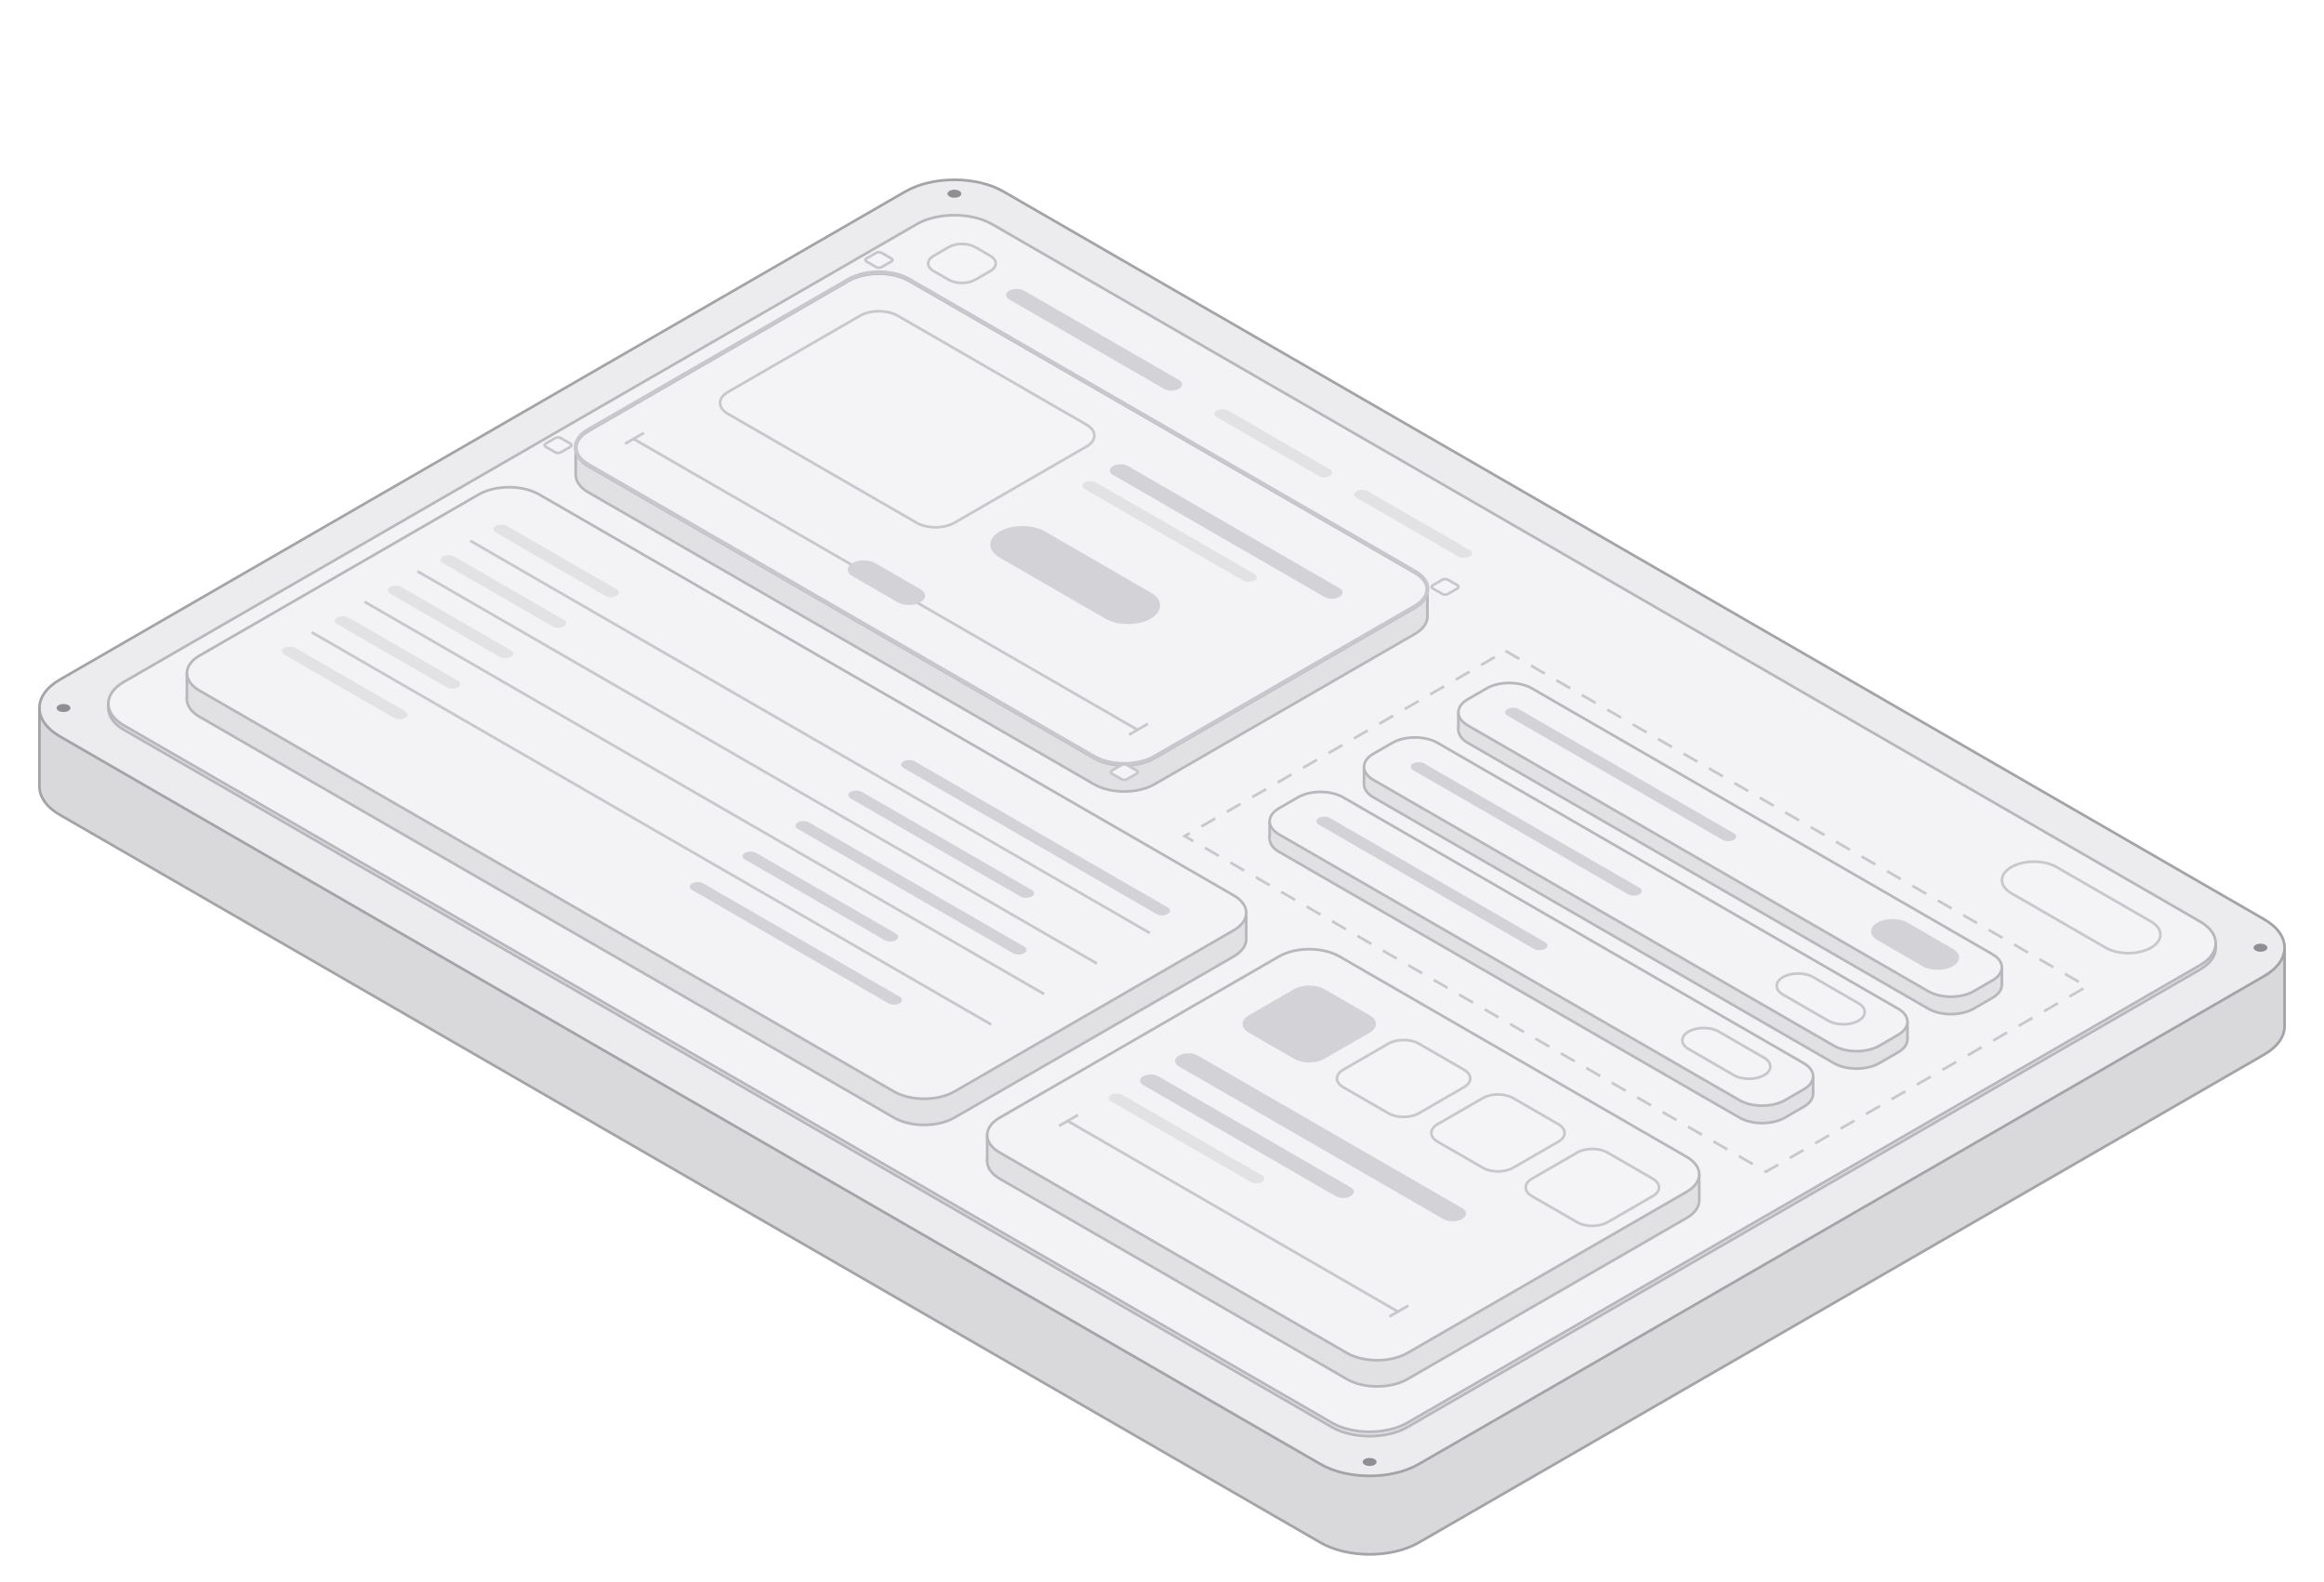
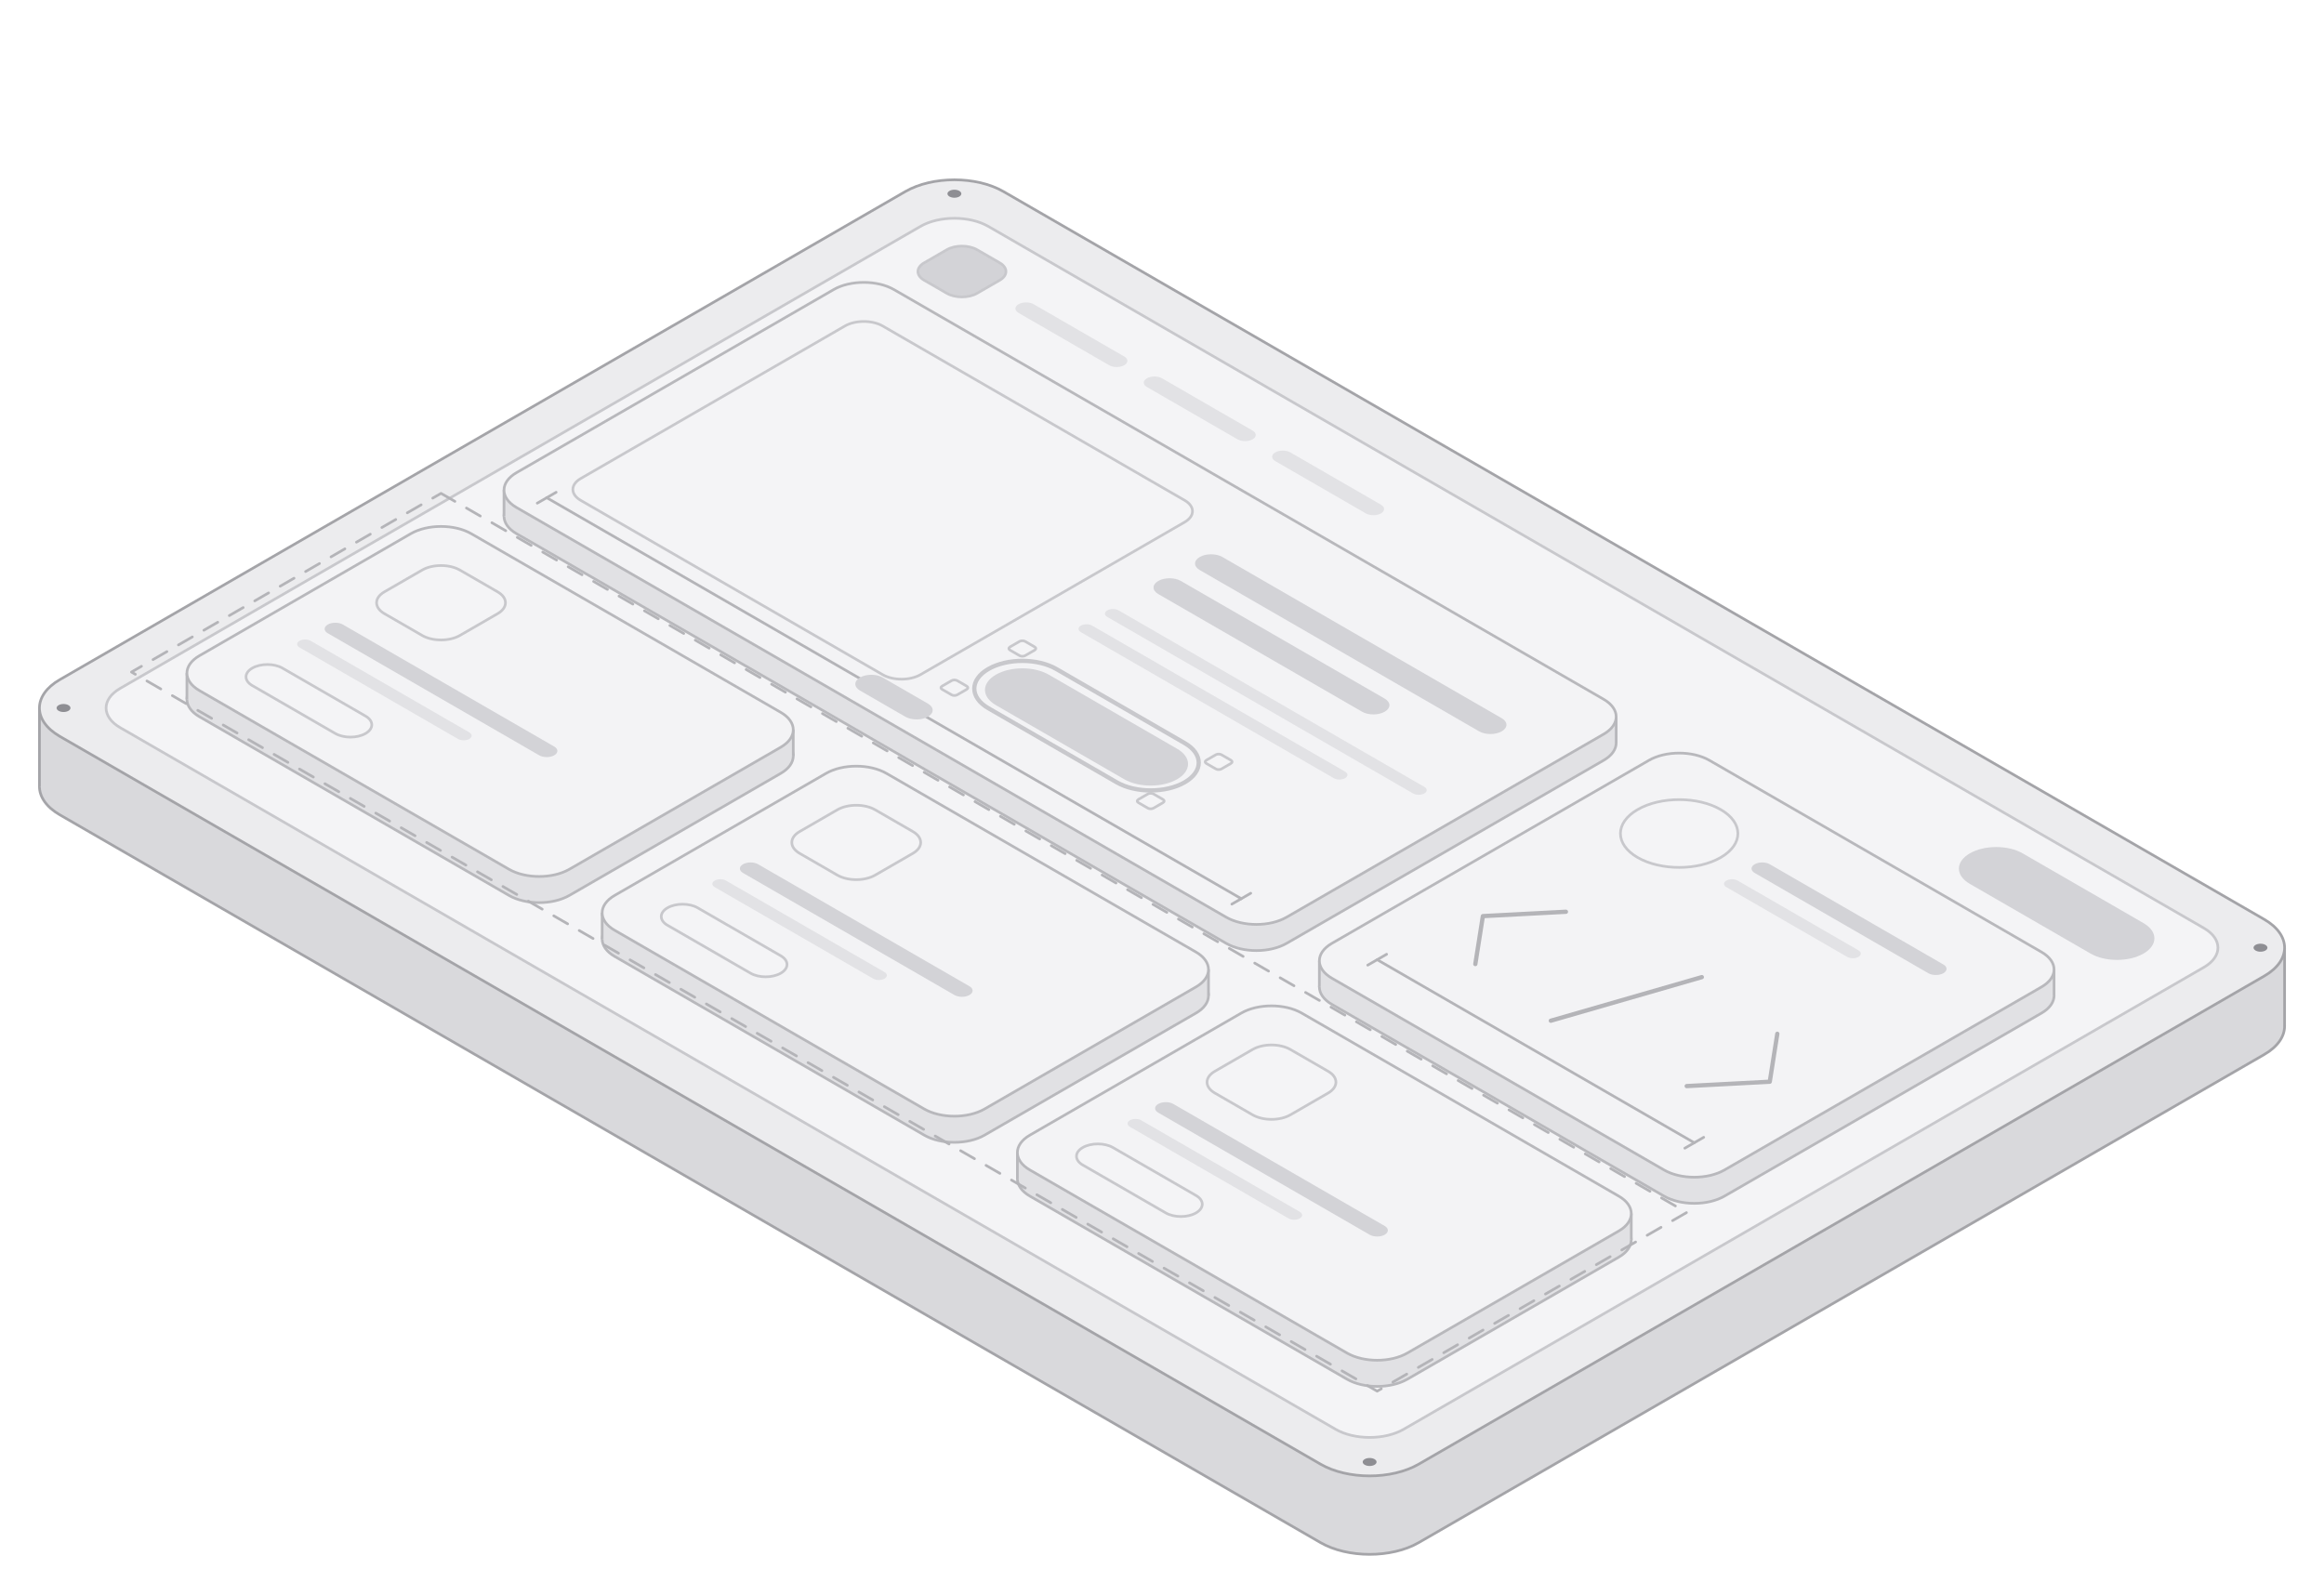
<svg xmlns="http://www.w3.org/2000/svg" viewBox="-435.34 -339.58 870.67 592.61" shape-rendering="geometricPrecision">
-   <style>.l{stroke-width:1px}.l2{stroke-width:1.5px}@media (min-resolution:2dppx){.l{stroke-width:.5px}.l2{stroke-width:1px}}@media (min-resolution:3dppx){.l{stroke-width:.34px}.l2{stroke-width:.67px}}</style>
+   <style>.l{stroke-width:1px}.l2{stroke-width:1.6px}@media (min-resolution:2dppx){.l{stroke-width:.5px}.l2{stroke-width:1px}}@media (min-resolution:3dppx){.l{stroke-width:.34px}.l2{stroke-width:.67px}}</style>
  <g transform="matrix(0.707107,0.408248,-0.707107,0.408248,-77.7817,-249.0315)">
    <rect x="0" y="0" width="720" height="500" rx="26" fill="#d9d9dc" stroke="#a4a4a8" class="l" vector-effect="non-scaling-stroke" />
  </g>
  <path d="M-420.566 -74.301L420.566 15.513L420.566 44.907L-420.566 -44.907Z" fill="#d9d9dc" />
  <path d="M-420.566 -74.301L-420.566 -44.907M420.566 15.513L420.566 44.907" stroke="#a4a4a8" class="l" vector-effect="non-scaling-stroke" />
  <g transform="matrix(0.707107,0.408248,-0.707107,0.408248,-77.7817,-278.4253)">
    <rect x="0" y="0" width="720" height="500" rx="26" fill="#ececee" stroke="#a4a4a8" class="l" vector-effect="non-scaling-stroke" />
  </g>
  <g transform="matrix(0.707107,0.408248,-0.707107,0.408248,-77.7817,-278.4253)">
    <circle cx="14" cy="14" r="2.6" fill="#8e8e93" />
    <circle cx="706" cy="14" r="2.6" fill="#8e8e93" />
    <circle cx="706" cy="486" r="2.6" fill="#8e8e93" />
    <circle cx="14" cy="486" r="2.6" fill="#8e8e93" />
  </g>
  <g transform="matrix(0.707107,0.408248,-0.707107,0.408248,-77.7817,-278.4253)">
-     <rect x="20" y="20" width="680" height="460" rx="20" fill="#e1e1e4" stroke="#b8b8bc" class="l" vector-effect="non-scaling-stroke" />
-   </g>
-   <path d="M-394.767 -75.934L394.767 13.880L394.767 15.513L-394.767 -74.301Z" fill="#e1e1e4" />
-   <path d="M-394.767 -75.934L-394.767 -74.301M394.767 13.880L394.767 15.513" stroke="#b8b8bc" class="l" vector-effect="non-scaling-stroke" />
-   <g transform="matrix(0.707107,0.408248,-0.707107,0.408248,-77.7817,-280.0583)">
-     <rect x="20" y="20" width="680" height="460" rx="20" fill="#f3f3f5" stroke="#b8b8bc" class="l" vector-effect="non-scaling-stroke" />
-   </g>
-   <g transform="matrix(0.707107,0.408248,-0.707107,0.408248,-77.7817,-280.8748)">
-     <rect x="40" y="36" width="22" height="22" rx="7" fill="#f4f4f6" stroke="#c8c8cc" class="l" vector-effect="non-scaling-stroke" />
-   </g>
-   <g transform="matrix(0.707107,0.408248,-0.707107,0.408248,-77.7817,-280.8748)">
-     <rect x="76" y="43" width="90" height="8" rx="4" fill="#d3d3d7" />
-   </g>
-   <g transform="matrix(0.707107,0.408248,-0.707107,0.408248,-77.7817,-280.8748)">
-     <rect x="186" y="44" width="60" height="6" rx="3" fill="#e2e2e5" />
-   </g>
-   <g transform="matrix(0.707107,0.408248,-0.707107,0.408248,-77.7817,-280.8748)">
-     <rect x="260" y="44" width="60" height="6" rx="3" fill="#e2e2e5" />
+     <rect x="20" y="20" width="680" height="460" rx="18" fill="#f4f4f6" stroke="#c8c8cc" class="l" vector-effect="non-scaling-stroke" />
  </g>
  <g transform="matrix(0.707107,0.408248,-0.707107,0.408248,-77.7817,-280.0583)">
-     <rect x="40" y="80" width="300" height="170" rx="16" fill="#e1e1e4" stroke="#b8b8bc" class="l" vector-effect="non-scaling-stroke" />
+     <rect x="40" y="312" width="196" height="144" rx="16" fill="#e1e1e4" stroke="#b8b8bc" class="l" vector-effect="non-scaling-stroke" />
  </g>
-   <path d="M-219.647 -171.464L99.439 -118.392L99.439 -108.594L-219.647 -161.666Z" fill="#e1e1e4" />
-   <path d="M-219.647 -171.464L-219.647 -161.666M99.439 -118.392L99.439 -108.594" stroke="#b8b8bc" class="l" vector-effect="non-scaling-stroke" />
+   <path d="M-365.311 -87.365L-138.149 -66.136L-138.149 -56.338L-365.311 -77.567Z" fill="#e1e1e4" />
+   <path d="M-365.311 -87.365L-365.311 -77.567M-138.149 -66.136L-138.149 -56.338" stroke="#b8b8bc" class="l" vector-effect="non-scaling-stroke" />
  <g transform="matrix(0.707107,0.408248,-0.707107,0.408248,-77.7817,-289.8563)">
-     <rect x="40" y="80" width="300" height="170" rx="16" fill="#f3f3f5" stroke="#b8b8bc" class="l" vector-effect="non-scaling-stroke" />
-   </g>
-   <g transform="matrix(0.707107,0.408248,-0.707107,0.408248,-77.7817,-280.8748)">
-     <rect x="606" y="34" width="74" height="24" rx="12" fill="#f4f4f6" stroke="#c8c8cc" class="l" vector-effect="non-scaling-stroke" />
+     <rect x="40" y="312" width="196" height="144" rx="16" fill="#f3f3f5" stroke="#b8b8bc" class="l" vector-effect="non-scaling-stroke" />
  </g>
  <g transform="matrix(0.707107,0.408248,-0.707107,0.408248,-77.7817,-280.0583)">
-     <rect x="392" y="98" width="268" height="34" rx="12" fill="#e1e1e4" stroke="#b8b8bc" class="l" vector-effect="non-scaling-stroke" />
+     <rect x="40" y="88" width="408" height="200" rx="16" fill="#e1e1e4" stroke="#b8b8bc" class="l" vector-effect="non-scaling-stroke" />
  </g>
-   <path d="M111.037 -72.668L314.642 22.862L314.642 29.394L111.037 -66.136Z" fill="#e1e1e4" />
-   <path d="M111.037 -72.668L111.037 -66.136M314.642 22.862L314.642 29.394" stroke="#b8b8bc" class="l" vector-effect="non-scaling-stroke" />
-   <g transform="matrix(0.707107,0.408248,-0.707107,0.408248,-77.7817,-286.5903)">
-     <rect x="392" y="98" width="268" height="34" rx="12" fill="#f3f3f5" stroke="#b8b8bc" class="l" vector-effect="non-scaling-stroke" />
+   <path d="M-246.517 -155.951L170.149 -71.035L170.149 -61.237L-246.517 -146.153Z" fill="#e1e1e4" />
+   <path d="M-246.517 -155.951L-246.517 -146.153M170.149 -71.035L170.149 -61.237" stroke="#b8b8bc" class="l" vector-effect="non-scaling-stroke" />
+   <g transform="matrix(0.707107,0.408248,-0.707107,0.408248,-77.7817,-289.8563)">
+     <rect x="40" y="88" width="408" height="200" rx="16" fill="#f3f3f5" stroke="#b8b8bc" class="l" vector-effect="non-scaling-stroke" />
  </g>
  <g transform="matrix(0.707107,0.408248,-0.707107,0.408248,-77.7817,-280.0583)">
-     <rect x="392" y="148" width="268" height="34" rx="12" fill="#e1e1e4" stroke="#b8b8bc" class="l" vector-effect="non-scaling-stroke" />
+     <rect x="260" y="312" width="196" height="144" rx="16" fill="#e1e1e4" stroke="#b8b8bc" class="l" vector-effect="non-scaling-stroke" />
  </g>
-   <path d="M75.681 -52.256L279.286 43.274L279.286 49.806L75.681 -45.724Z" fill="#e1e1e4" />
-   <path d="M75.681 -52.256L75.681 -45.724M279.286 43.274L279.286 49.806" stroke="#b8b8bc" class="l" vector-effect="non-scaling-stroke" />
-   <g transform="matrix(0.707107,0.408248,-0.707107,0.408248,-77.7817,-286.5903)">
-     <rect x="392" y="148" width="268" height="34" rx="12" fill="#f3f3f5" stroke="#b8b8bc" class="l" vector-effect="non-scaling-stroke" />
+   <path d="M-209.747 2.449L17.414 23.678L17.414 33.476L-209.747 12.247Z" fill="#e1e1e4" />
+   <path d="M-209.747 2.449L-209.747 12.247M17.414 23.678L17.414 33.476" stroke="#b8b8bc" class="l" vector-effect="non-scaling-stroke" />
+   <g transform="matrix(0.707107,0.408248,-0.707107,0.408248,-77.7817,-289.8563)">
+     <rect x="260" y="312" width="196" height="144" rx="16" fill="#f3f3f5" stroke="#b8b8bc" class="l" vector-effect="non-scaling-stroke" />
  </g>
  <g transform="matrix(0.707107,0.408248,-0.707107,0.408248,-77.7817,-280.0583)">
-     <rect x="392" y="198" width="268" height="34" rx="12" fill="#e1e1e4" stroke="#b8b8bc" class="l" vector-effect="non-scaling-stroke" />
+     <rect x="472" y="88" width="208" height="200" rx="16" fill="#e1e1e4" stroke="#b8b8bc" class="l" vector-effect="non-scaling-stroke" />
  </g>
-   <path d="M40.326 -31.843L243.931 63.687L243.931 70.219L40.326 -25.311Z" fill="#e1e1e4" />
-   <path d="M40.326 -31.843L40.326 -25.311M243.931 63.687L243.931 70.219" stroke="#b8b8bc" class="l" vector-effect="non-scaling-stroke" />
-   <g transform="matrix(0.707107,0.408248,-0.707107,0.408248,-77.7817,-286.5903)">
-     <rect x="392" y="198" width="268" height="34" rx="12" fill="#f3f3f5" stroke="#b8b8bc" class="l" vector-effect="non-scaling-stroke" />
+   <path d="M58.953 20.412L334.198 23.678L334.198 33.476L58.953 30.210Z" fill="#e1e1e4" />
+   <path d="M58.953 20.412L58.953 30.210M334.198 23.678L334.198 33.476" stroke="#b8b8bc" class="l" vector-effect="non-scaling-stroke" />
+   <g transform="matrix(0.707107,0.408248,-0.707107,0.408248,-77.7817,-289.8563)">
+     <rect x="472" y="88" width="208" height="200" rx="16" fill="#f3f3f5" stroke="#b8b8bc" class="l" vector-effect="non-scaling-stroke" />
  </g>
  <g transform="matrix(0.707107,0.408248,-0.707107,0.408248,-77.7817,-280.0583)">
-     <rect x="40" y="276" width="400" height="180" rx="16" fill="#e1e1e4" stroke="#b8b8bc" class="l" vector-effect="non-scaling-stroke" />
+     <rect x="480" y="312" width="200" height="144" rx="16" fill="#e1e1e4" stroke="#b8b8bc" class="l" vector-effect="non-scaling-stroke" />
  </g>
-   <path d="M-365.311 -87.365L31.556 2.449L31.556 12.247L-365.311 -77.567Z" fill="#e1e1e4" />
-   <path d="M-365.311 -87.365L-365.311 -77.567M31.556 2.449L31.556 12.247" stroke="#b8b8bc" class="l" vector-effect="non-scaling-stroke" />
+   <path d="M-54.184 92.264L175.806 115.126L175.806 124.924L-54.184 102.062Z" fill="#e1e1e4" />
+   <path d="M-54.184 92.264L-54.184 102.062M175.806 115.126L175.806 124.924" stroke="#b8b8bc" class="l" vector-effect="non-scaling-stroke" />
  <g transform="matrix(0.707107,0.408248,-0.707107,0.408248,-77.7817,-289.8563)">
-     <rect x="40" y="276" width="400" height="180" rx="16" fill="#f3f3f5" stroke="#b8b8bc" class="l" vector-effect="non-scaling-stroke" />
+     <rect x="480" y="312" width="200" height="144" rx="16" fill="#f3f3f5" stroke="#b8b8bc" class="l" vector-effect="non-scaling-stroke" />
  </g>
-   <g transform="matrix(0.707107,0.408248,-0.707107,0.408248,-77.7817,-280.2216)">
-     <path d="M372 80L680 80L680 250L372 250Z" fill="none" stroke="#c8c8cc" class="l" stroke-dasharray="6 5" vector-effect="non-scaling-stroke" />
+   <g transform="matrix(0.707107,0.408248,-0.707107,0.408248,-77.7817,-280.3033)">
+     <rect x="40" y="36" width="28" height="28" rx="8" fill="#d3d3d7" stroke="#c8c8cc" class="l" vector-effect="non-scaling-stroke" />
  </g>
-   <g transform="matrix(0.707107,0.408248,-0.707107,0.408248,-77.7817,-280.0583)">
-     <rect x="464" y="276" width="216" height="180" rx="16" fill="#e1e1e4" stroke="#b8b8bc" class="l" vector-effect="non-scaling-stroke" />
+   <g transform="matrix(0.707107,0.408248,-0.707107,0.408248,-77.7817,-280.3033)">
+     <rect x="84" y="46" width="56" height="8" rx="4.0" fill="#e2e2e5" />
  </g>
-   <path d="M-65.497 85.732L201.262 100.429L201.262 110.227L-65.497 95.530Z" fill="#e1e1e4" />
-   <path d="M-65.497 85.732L-65.497 95.530M201.262 100.429L201.262 110.227" stroke="#b8b8bc" class="l" vector-effect="non-scaling-stroke" />
-   <g transform="matrix(0.707107,0.408248,-0.707107,0.408248,-77.7817,-289.8563)">
-     <rect x="464" y="276" width="216" height="180" rx="16" fill="#f3f3f5" stroke="#b8b8bc" class="l" vector-effect="non-scaling-stroke" />
+   <g transform="matrix(0.707107,0.408248,-0.707107,0.408248,-77.7817,-280.3033)">
+     <rect x="152" y="46" width="56" height="8" rx="4.0" fill="#e2e2e5" />
  </g>
-   <g transform="matrix(0.707107,0.408248,-0.707107,0.408248,-77.7817,-287.4068)">
-     <rect x="408" y="112" width="120" height="6" rx="3" fill="#d3d3d7" />
+   <g transform="matrix(0.707107,0.408248,-0.707107,0.408248,-77.7817,-280.3033)">
+     <rect x="220" y="46" width="56" height="8" rx="4.0" fill="#e2e2e5" />
  </g>
-   <g transform="matrix(0.707107,0.408248,-0.707107,0.408248,-77.7817,-287.4068)">
-     <rect x="408" y="162" width="120" height="6" rx="3" fill="#d3d3d7" />
+   <g transform="matrix(0.707107,0.408248,-0.707107,0.408248,-77.7817,-280.3033)">
+     <rect x="588" y="36" width="92" height="28" rx="14" fill="#d3d3d7" />
  </g>
-   <g transform="matrix(0.707107,0.408248,-0.707107,0.408248,-77.7817,-287.4068)">
-     <rect x="408" y="212" width="120" height="6" rx="3" fill="#d3d3d7" />
+   <g transform="matrix(0.707107,0.408248,-0.707107,0.408248,-77.7817,-290.1012)">
+     <rect x="60" y="332" width="40" height="40" rx="10" fill="#f4f4f6" stroke="#c8c8cc" class="l" vector-effect="non-scaling-stroke" />
  </g>
-   <g transform="matrix(0.707107,0.408248,-0.707107,0.408248,-77.7817,-287.4068)">
-     <rect x="604" y="107" width="40" height="16" rx="8" fill="#d3d3d7" />
+   <g transform="matrix(0.707107,0.408248,-0.707107,0.408248,-77.7817,-290.1012)">
+     <rect x="60" y="108" width="180" height="160" rx="10" fill="#f4f4f6" stroke="#c8c8cc" class="l" vector-effect="non-scaling-stroke" />
  </g>
-   <g transform="matrix(0.707107,0.408248,-0.707107,0.408248,-77.7817,-287.4068)">
-     <rect x="604" y="157" width="40" height="16" rx="8" fill="#f4f4f6" stroke="#c8c8cc" class="l" vector-effect="non-scaling-stroke" />
+   <g transform="matrix(0.707107,0.408248,-0.707107,0.408248,-77.7817,-290.1012)">
+     <rect x="260" y="146" width="120" height="12" rx="6.0" fill="#d3d3d7" />
  </g>
-   <g transform="matrix(0.707107,0.408248,-0.707107,0.408248,-77.7817,-287.4068)">
-     <rect x="604" y="207" width="40" height="16" rx="8" fill="#f4f4f6" stroke="#c8c8cc" class="l" vector-effect="non-scaling-stroke" />
+   <g transform="matrix(0.707107,0.408248,-0.707107,0.408248,-77.7817,-290.1012)">
+     <rect x="260" y="124" width="160" height="12" rx="6.0" fill="#d3d3d7" />
  </g>
-   <g transform="matrix(0.707107,0.408248,-0.707107,0.408248,-77.7817,-290.3462)">
-     <rect x="40" y="80" width="300" height="170" rx="16" fill="none" stroke="#c8c8cc" class="l2" vector-effect="non-scaling-stroke" />
+   <g transform="matrix(0.707107,0.408248,-0.707107,0.408248,-77.7817,-290.1012)">
+     <rect x="60" y="404" width="90" height="6" rx="3.0" fill="#e2e2e5" />
+   </g>
+   <g transform="matrix(0.707107,0.408248,-0.707107,0.408248,-77.7817,-290.1012)">
+     <rect x="60" y="424" width="60" height="16" rx="8" fill="#f4f4f6" stroke="#c8c8cc" class="l" vector-effect="non-scaling-stroke" />
+   </g>
+   <g transform="matrix(0.707107,0.408248,-0.707107,0.408248,-77.7817,-290.1012)">
+     <rect x="60" y="388" width="120" height="8" rx="4.0" fill="#d3d3d7" />
+   </g>
+   <g transform="matrix(0.707107,0.408248,-0.707107,0.408248,-77.7817,-290.1012)">
+     <rect x="260" y="190" width="140" height="6" rx="3.0" fill="#e2e2e5" />
+   </g>
+   <g transform="matrix(0.707107,0.408248,-0.707107,0.408248,-77.7817,-290.1012)">
+     <rect x="260" y="224" width="96" height="28" rx="14" fill="#d3d3d7" />
+   </g>
+   <g transform="matrix(0.707107,0.408248,-0.707107,0.408248,-77.7817,-290.1012)">
+     <rect x="260" y="176" width="168" height="6" rx="3.0" fill="#e2e2e5" />
+   </g>
+   <g transform="matrix(0.707107,0.408248,-0.707107,0.408248,-77.7817,-290.1012)">
+     <rect x="280" y="332" width="40" height="40" rx="10" fill="#f4f4f6" stroke="#c8c8cc" class="l" vector-effect="non-scaling-stroke" />
+   </g>
+   <g transform="matrix(0.707107,0.408248,-0.707107,0.408248,-77.7817,-290.1012)">
+     <rect x="548" y="136" width="70" height="6" rx="3.0" fill="#e2e2e5" />
+   </g>
+   <g transform="matrix(0.707107,0.408248,-0.707107,0.408248,-77.7817,-290.1012)">
+     <rect x="548" y="120" width="100" height="8" rx="4.0" fill="#d3d3d7" />
+   </g>
+   <g transform="matrix(0.707107,0.408248,-0.707107,0.408248,-77.7817,-290.1012)">
+     <rect x="280" y="404" width="90" height="6" rx="3.0" fill="#e2e2e5" />
+   </g>
+   <g transform="matrix(0.707107,0.408248,-0.707107,0.408248,-77.7817,-290.1012)">
+     <rect x="280" y="424" width="60" height="16" rx="8" fill="#f4f4f6" stroke="#c8c8cc" class="l" vector-effect="non-scaling-stroke" />
+   </g>
+   <g transform="matrix(0.707107,0.408248,-0.707107,0.408248,-77.7817,-290.1012)">
+     <rect x="280" y="388" width="120" height="8" rx="4.0" fill="#d3d3d7" />
+   </g>
+   <g transform="matrix(0.707107,0.408248,-0.707107,0.408248,-77.7817,-290.1012)">
+     <rect x="500" y="332" width="40" height="40" rx="10" fill="#f4f4f6" stroke="#c8c8cc" class="l" vector-effect="non-scaling-stroke" />
+   </g>
+   <g transform="matrix(0.707107,0.408248,-0.707107,0.408248,-77.7817,-290.1012)">
+     <rect x="500" y="404" width="90" height="6" rx="3.0" fill="#e2e2e5" />
+   </g>
+   <g transform="matrix(0.707107,0.408248,-0.707107,0.408248,-77.7817,-290.1012)">
+     <rect x="500" y="424" width="60" height="16" rx="8" fill="#f4f4f6" stroke="#c8c8cc" class="l" vector-effect="non-scaling-stroke" />
+   </g>
+   <g transform="matrix(0.707107,0.408248,-0.707107,0.408248,-77.7817,-290.1012)">
+     <rect x="500" y="388" width="120" height="8" rx="4.0" fill="#d3d3d7" />
+   </g>
+   <g transform="matrix(0.707107,0.408248,-0.707107,0.408248,-77.7817,-290.2645)">
+     <path d="M60 271L60 281" fill="none" stroke="#b4b4b8" class="l" stroke-linejoin="round" stroke-linecap="round" vector-effect="non-scaling-stroke" />
+   </g>
+   <g transform="matrix(0.707107,0.408248,-0.707107,0.408248,-77.7817,-290.1829)">
+     <circle cx="514" cy="130" r="22" fill="#f4f4f6" stroke="#c8c8cc" class="l" vector-effect="non-scaling-stroke" />
+   </g>
+   <g transform="matrix(0.707107,0.408248,-0.707107,0.408248,-77.7817,-290.2645)">
+     <path d="M60 276L428 276" fill="none" stroke="#b4b4b8" class="l" stroke-linejoin="round" stroke-linecap="round" vector-effect="non-scaling-stroke" />
+   </g>
+   <g transform="matrix(0.707107,0.408248,-0.707107,0.408248,-77.7817,-290.2645)">
+     <path d="M428 271L428 281" fill="none" stroke="#b4b4b8" class="l" stroke-linejoin="round" stroke-linecap="round" vector-effect="non-scaling-stroke" />
+   </g>
+   <g transform="matrix(0.707107,0.408248,-0.707107,0.408248,-77.7817,-290.2645)">
+     <path d="M520 196L500 220L520 244" fill="none" stroke="#b4b4b8" class="l2" stroke-linejoin="round" stroke-linecap="round" vector-effect="non-scaling-stroke" />
+   </g>
+   <g transform="matrix(0.707107,0.408248,-0.707107,0.408248,-77.7817,-290.2645)">
+     <path d="M492 263L492 273" fill="none" stroke="#b4b4b8" class="l" stroke-linejoin="round" stroke-linecap="round" vector-effect="non-scaling-stroke" />
+   </g>
+   <g transform="matrix(0.707107,0.408248,-0.707107,0.408248,-77.7817,-290.2645)">
+     <path d="M586 190L566 250" fill="none" stroke="#b4b4b8" class="l2" stroke-linejoin="round" stroke-linecap="round" vector-effect="non-scaling-stroke" />
+   </g>
+   <g transform="matrix(0.707107,0.408248,-0.707107,0.408248,-77.7817,-290.2645)">
+     <path d="M632 196L652 220L632 244" fill="none" stroke="#b4b4b8" class="l2" stroke-linejoin="round" stroke-linecap="round" vector-effect="non-scaling-stroke" />
+   </g>
+   <g transform="matrix(0.707107,0.408248,-0.707107,0.408248,-77.7817,-290.2645)">
+     <path d="M492 268L660 268" fill="none" stroke="#b4b4b8" class="l" stroke-linejoin="round" stroke-linecap="round" vector-effect="non-scaling-stroke" />
+   </g>
+   <g transform="matrix(0.707107,0.408248,-0.707107,0.408248,-77.7817,-290.2645)">
+     <path d="M660 263L660 273" fill="none" stroke="#b4b4b8" class="l" stroke-linejoin="round" stroke-linecap="round" vector-effect="non-scaling-stroke" />
+   </g>
+   <g transform="matrix(0.707107,0.408248,-0.707107,0.408248,-77.7817,-290.2645)">
+     <path d="M30 302L690 302L690 466L30 466Z" fill="none" stroke="#b4b4b8" class="l" stroke-linejoin="round" stroke-linecap="round" stroke-dasharray="6 5" vector-effect="non-scaling-stroke" />
+   </g>
+   <g transform="matrix(0.707107,0.408248,-0.707107,0.408248,-77.7817,-290.5911)">
+     <rect x="256" y="220" width="104" height="36" rx="18" fill="none" stroke="#c8c8cc" class="l2" vector-effect="non-scaling-stroke" />
  </g>
  <g transform="matrix(0.707107,0.408248,-0.707107,0.408248,-77.7817,-290.6728)">
-     <path d="M56.5 221L56.5 231" stroke="#c8c8cc" class="l" vector-effect="non-scaling-stroke" />
+     <rect x="226" y="270" width="36" height="12" rx="6" fill="#d3d3d7" />
  </g>
-   <g transform="matrix(0.707107,0.408248,-0.707107,0.408248,-77.7817,-290.6728)">
-     <rect x="60" y="100" width="120" height="90" rx="10" fill="#f4f4f6" stroke="#c8c8cc" class="l" vector-effect="non-scaling-stroke" />
+   <g transform="matrix(0.707107,0.408248,-0.707107,0.408248,-77.7817,-290.9177)">
+     <rect x="252" y="216" width="8" height="8" rx="1.5" fill="#f4f4f6" stroke="#c8c8cc" class="l" vector-effect="non-scaling-stroke" />
  </g>
-   <g transform="matrix(0.707107,0.408248,-0.707107,0.408248,-77.7817,-290.6728)">
-     <rect x="196" y="124" width="90" height="6" rx="3" fill="#e2e2e5" />
+   <g transform="matrix(0.707107,0.408248,-0.707107,0.408248,-77.7817,-290.9177)">
+     <rect x="252" y="252" width="8" height="8" rx="1.5" fill="#f4f4f6" stroke="#c8c8cc" class="l" vector-effect="non-scaling-stroke" />
  </g>
-   <g transform="matrix(0.707107,0.408248,-0.707107,0.408248,-77.7817,-290.6728)">
-     <rect x="60" y="300" width="64" height="6" rx="3" fill="#e2e2e5" />
+   <g transform="matrix(0.707107,0.408248,-0.707107,0.408248,-77.7817,-290.9177)">
+     <rect x="356" y="216" width="8" height="8" rx="1.5" fill="#f4f4f6" stroke="#c8c8cc" class="l" vector-effect="non-scaling-stroke" />
  </g>
-   <g transform="matrix(0.707107,0.408248,-0.707107,0.408248,-77.7817,-290.6728)">
-     <rect x="196" y="108" width="120" height="8" rx="4" fill="#d3d3d7" />
-   </g>
-   <g transform="matrix(0.707107,0.408248,-0.707107,0.408248,-77.7817,-290.6728)">
-     <rect x="60" y="328" width="64" height="6" rx="3" fill="#e2e2e5" />
-   </g>
-   <g transform="matrix(0.707107,0.408248,-0.707107,0.408248,-77.7817,-290.6728)">
-     <rect x="196" y="160" width="80" height="24" rx="12" fill="#d3d3d7" />
-   </g>
-   <g transform="matrix(0.707107,0.408248,-0.707107,0.408248,-77.7817,-290.6728)">
-     <rect x="60" y="356" width="64" height="6" rx="3" fill="#e2e2e5" />
-   </g>
-   <g transform="matrix(0.707107,0.408248,-0.707107,0.408248,-77.7817,-290.6728)">
-     <rect x="60" y="384" width="64" height="6" rx="3" fill="#e2e2e5" />
-   </g>
-   <g transform="matrix(0.707107,0.408248,-0.707107,0.408248,-77.7817,-290.6728)">
-     <rect x="60" y="412" width="64" height="6" rx="3" fill="#e2e2e5" />
-   </g>
-   <g transform="matrix(0.707107,0.408248,-0.707107,0.408248,-77.7817,-290.6728)">
-     <path d="M56 226.5L324 226.5" stroke="#c8c8cc" class="l" vector-effect="non-scaling-stroke" />
-   </g>
-   <g transform="matrix(0.707107,0.408248,-0.707107,0.408248,-77.7817,-290.6728)">
-     <path d="M323.5 221L323.5 231" stroke="#c8c8cc" class="l" vector-effect="non-scaling-stroke" />
-   </g>
-   <g transform="matrix(0.707107,0.408248,-0.707107,0.408248,-77.7817,-290.6728)">
-     <rect x="276" y="328" width="96" height="6" rx="3" fill="#d3d3d7" />
-   </g>
-   <g transform="matrix(0.707107,0.408248,-0.707107,0.408248,-77.7817,-290.6728)">
-     <rect x="276" y="300" width="140" height="6" rx="3" fill="#d3d3d7" />
-   </g>
-   <g transform="matrix(0.707107,0.408248,-0.707107,0.408248,-77.7817,-290.6728)">
-     <path d="M60 316.5L420 316.5" stroke="#c8c8cc" class="l" vector-effect="non-scaling-stroke" />
-   </g>
-   <g transform="matrix(0.707107,0.408248,-0.707107,0.408248,-77.7817,-290.6728)">
-     <rect x="276" y="384" width="80" height="6" rx="3" fill="#d3d3d7" />
-   </g>
-   <g transform="matrix(0.707107,0.408248,-0.707107,0.408248,-77.7817,-290.6728)">
-     <rect x="276" y="356" width="120" height="6" rx="3" fill="#d3d3d7" />
-   </g>
-   <g transform="matrix(0.707107,0.408248,-0.707107,0.408248,-77.7817,-290.6728)">
-     <path d="M60 344.5L420 344.5" stroke="#c8c8cc" class="l" vector-effect="non-scaling-stroke" />
-   </g>
-   <g transform="matrix(0.707107,0.408248,-0.707107,0.408248,-77.7817,-290.6728)">
-     <path d="M60 372.5L420 372.5" stroke="#c8c8cc" class="l" vector-effect="non-scaling-stroke" />
-   </g>
-   <g transform="matrix(0.707107,0.408248,-0.707107,0.408248,-77.7817,-290.6728)">
-     <rect x="276" y="412" width="110" height="6" rx="3" fill="#d3d3d7" />
-   </g>
-   <g transform="matrix(0.707107,0.408248,-0.707107,0.408248,-77.7817,-290.6728)">
-     <path d="M60 400.5L420 400.5" stroke="#c8c8cc" class="l" vector-effect="non-scaling-stroke" />
-   </g>
-   <g transform="matrix(0.707107,0.408248,-0.707107,0.408248,-77.7817,-290.6728)">
-     <rect x="484" y="296" width="40" height="40" rx="8" fill="#d3d3d7" />
-   </g>
-   <g transform="matrix(0.707107,0.408248,-0.707107,0.408248,-77.7817,-290.6728)">
-     <rect x="534" y="296" width="40" height="40" rx="8" fill="#f4f4f6" stroke="#c8c8cc" class="l" vector-effect="non-scaling-stroke" />
-   </g>
-   <g transform="matrix(0.707107,0.408248,-0.707107,0.408248,-77.7817,-290.6728)">
-     <path d="M484.5 419L484.5 429" stroke="#c8c8cc" class="l" vector-effect="non-scaling-stroke" />
-   </g>
-   <g transform="matrix(0.707107,0.408248,-0.707107,0.408248,-77.7817,-290.6728)">
-     <rect x="584" y="296" width="40" height="40" rx="8" fill="#f4f4f6" stroke="#c8c8cc" class="l" vector-effect="non-scaling-stroke" />
-   </g>
-   <g transform="matrix(0.707107,0.408248,-0.707107,0.408248,-77.7817,-290.6728)">
-     <rect x="484" y="398" width="80" height="6" rx="3" fill="#e2e2e5" />
-   </g>
-   <g transform="matrix(0.707107,0.408248,-0.707107,0.408248,-77.7817,-290.6728)">
-     <rect x="484" y="380" width="110" height="8" rx="4" fill="#d3d3d7" />
-   </g>
-   <g transform="matrix(0.707107,0.408248,-0.707107,0.408248,-77.7817,-290.6728)">
-     <rect x="484" y="360" width="150" height="10" rx="5" fill="#d3d3d7" />
-   </g>
-   <g transform="matrix(0.707107,0.408248,-0.707107,0.408248,-77.7817,-290.6728)">
-     <rect x="634" y="296" width="40" height="40" rx="8" fill="#f4f4f6" stroke="#c8c8cc" class="l" vector-effect="non-scaling-stroke" />
-   </g>
-   <g transform="matrix(0.707107,0.408248,-0.707107,0.408248,-77.7817,-290.6728)">
-     <path d="M484 424.5L660 424.5" stroke="#c8c8cc" class="l" vector-effect="non-scaling-stroke" />
-   </g>
-   <g transform="matrix(0.707107,0.408248,-0.707107,0.408248,-77.7817,-290.6728)">
-     <path d="M659.5 419L659.5 429" stroke="#c8c8cc" class="l" vector-effect="non-scaling-stroke" />
-   </g>
-   <g transform="matrix(0.707107,0.408248,-0.707107,0.408248,-77.7817,-291.081)">
-     <rect x="172" y="220" width="36" height="12" rx="6" fill="#d3d3d7" />
-   </g>
-   <g transform="matrix(0.707107,0.408248,-0.707107,0.408248,-77.7817,-291.1627)">
-     <rect x="36" y="76" width="8" height="8" rx="1.5" fill="#f4f4f6" stroke="#c8c8cc" class="l" vector-effect="non-scaling-stroke" />
-   </g>
-   <g transform="matrix(0.707107,0.408248,-0.707107,0.408248,-77.7817,-291.1627)">
-     <rect x="36" y="246" width="8" height="8" rx="1.5" fill="#f4f4f6" stroke="#c8c8cc" class="l" vector-effect="non-scaling-stroke" />
-   </g>
-   <g transform="matrix(0.707107,0.408248,-0.707107,0.408248,-77.7817,-291.1627)">
-     <rect x="336" y="76" width="8" height="8" rx="1.5" fill="#f4f4f6" stroke="#c8c8cc" class="l" vector-effect="non-scaling-stroke" />
-   </g>
-   <g transform="matrix(0.707107,0.408248,-0.707107,0.408248,-77.7817,-291.1627)">
-     <rect x="336" y="246" width="8" height="8" rx="1.5" fill="#f4f4f6" stroke="#c8c8cc" class="l" vector-effect="non-scaling-stroke" />
+   <g transform="matrix(0.707107,0.408248,-0.707107,0.408248,-77.7817,-290.9177)">
+     <rect x="356" y="252" width="8" height="8" rx="1.5" fill="#f4f4f6" stroke="#c8c8cc" class="l" vector-effect="non-scaling-stroke" />
  </g>
</svg>
